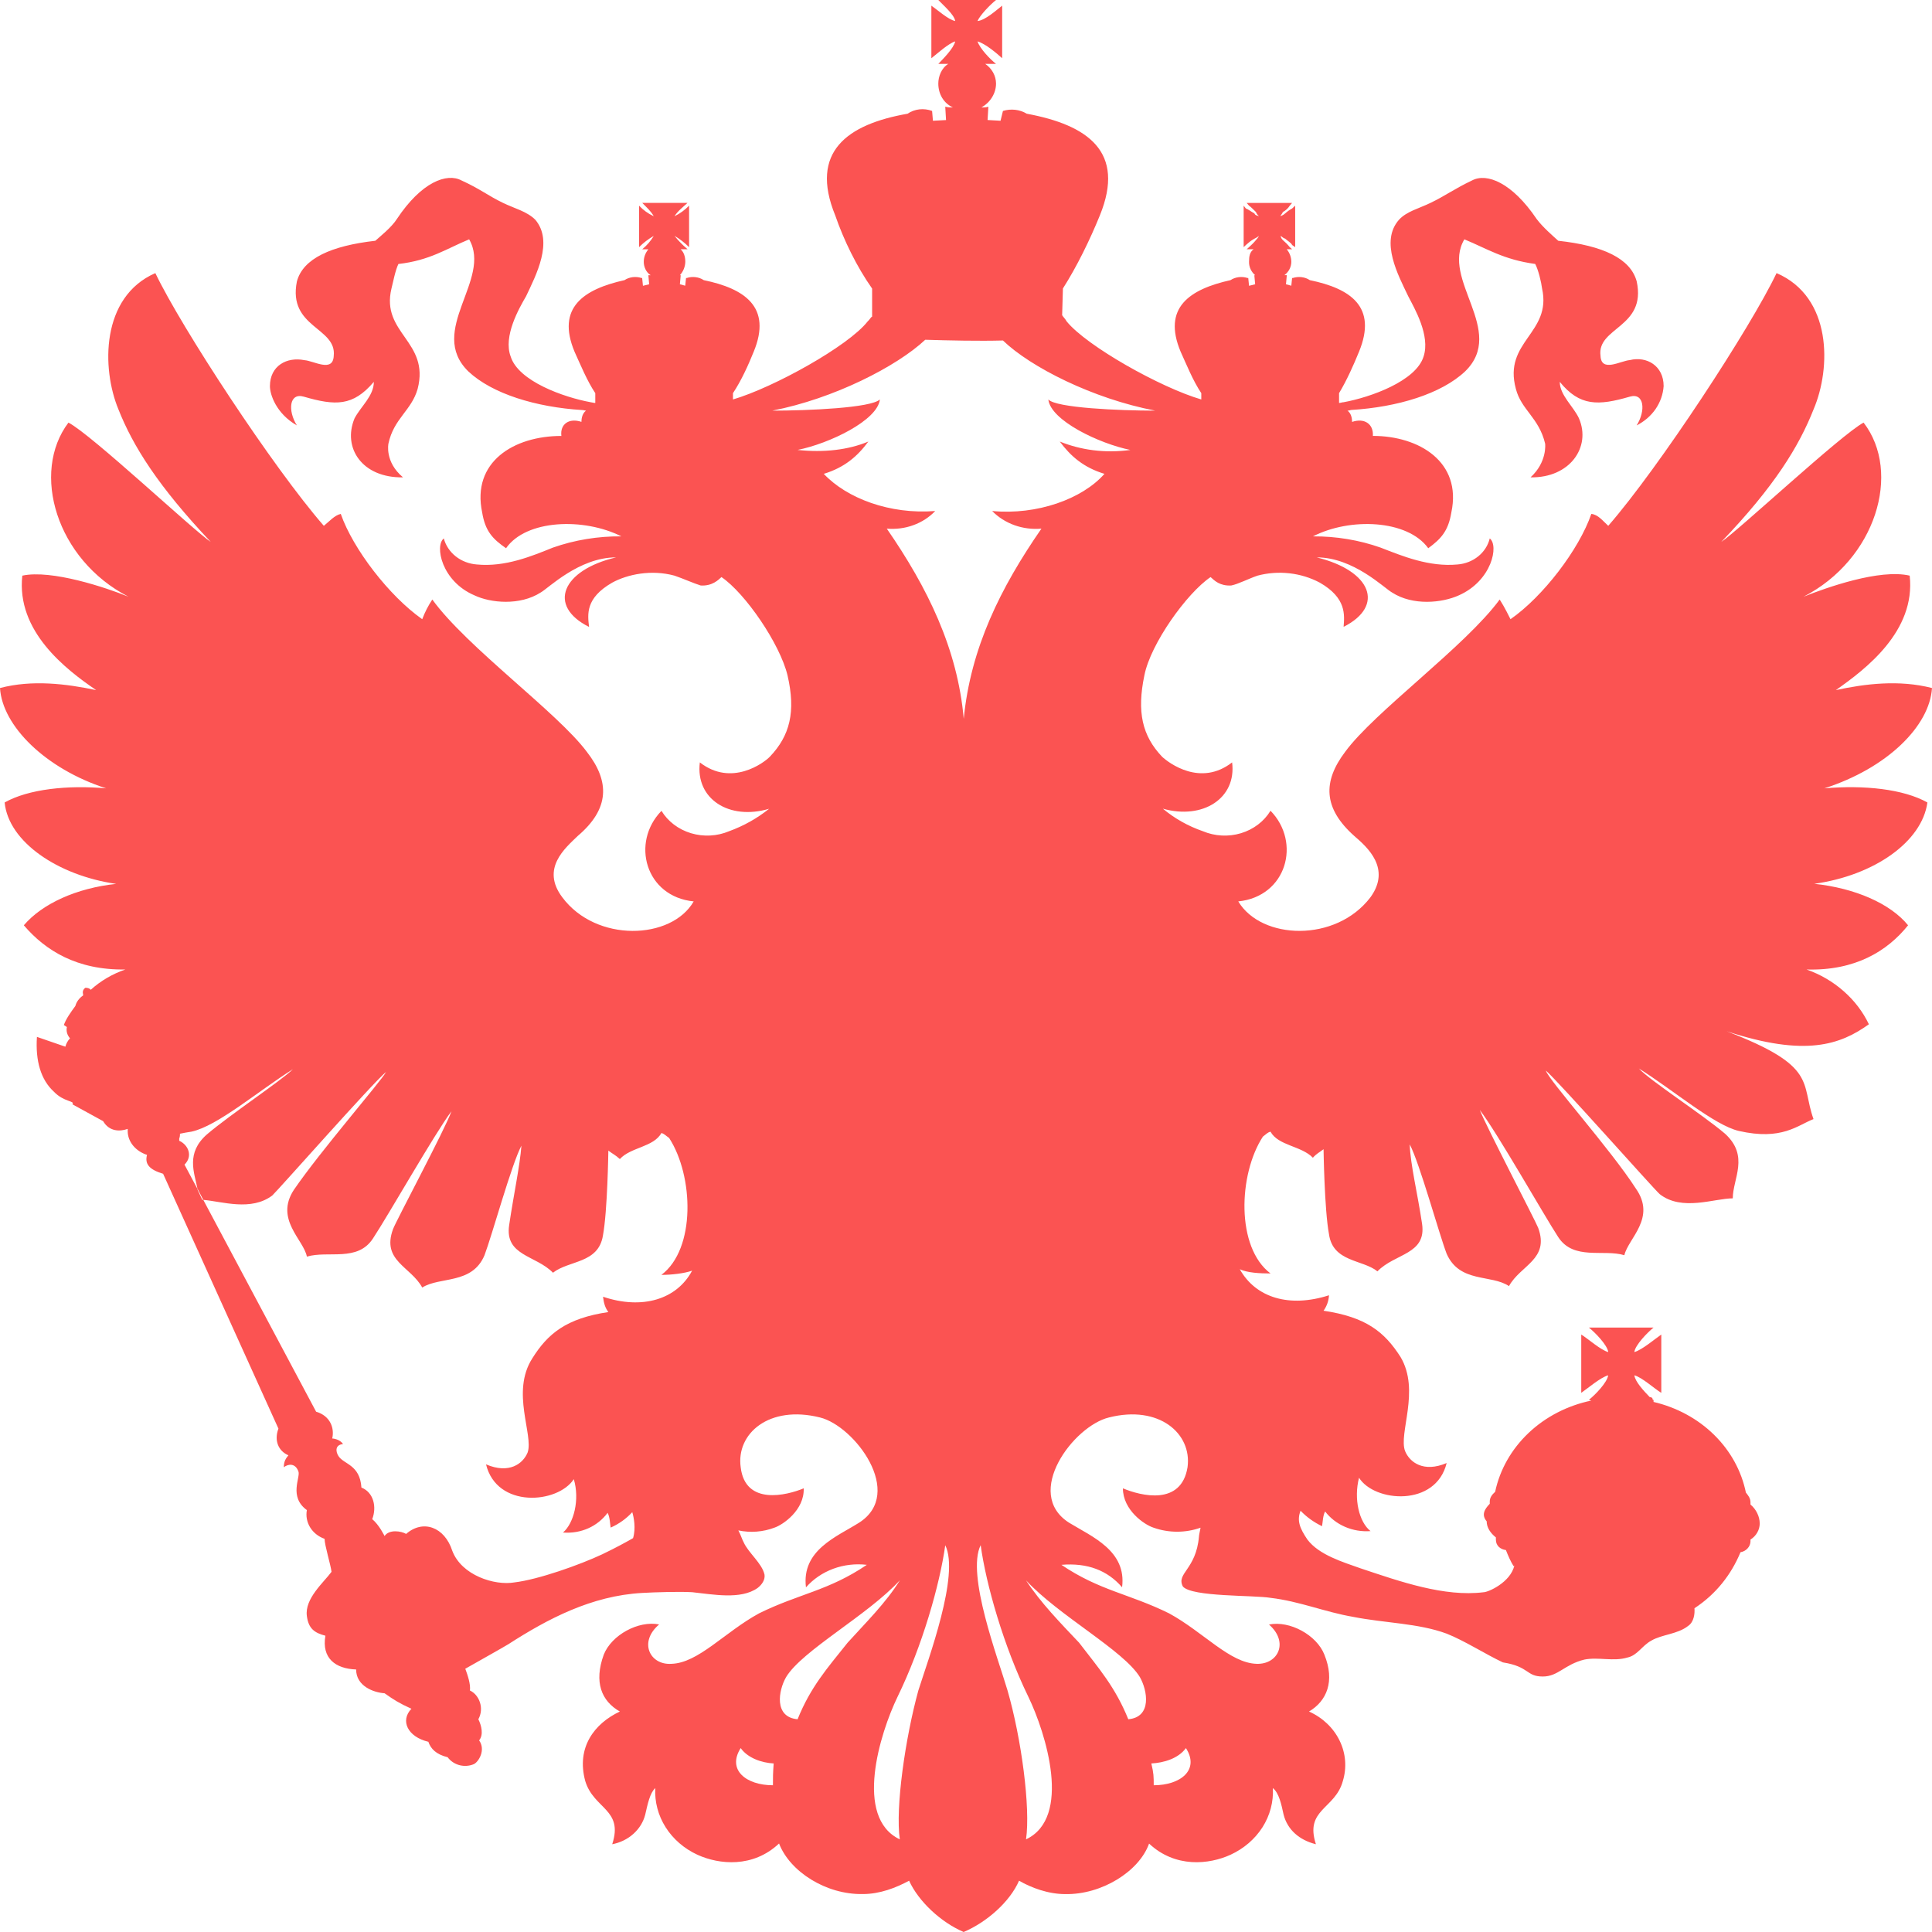
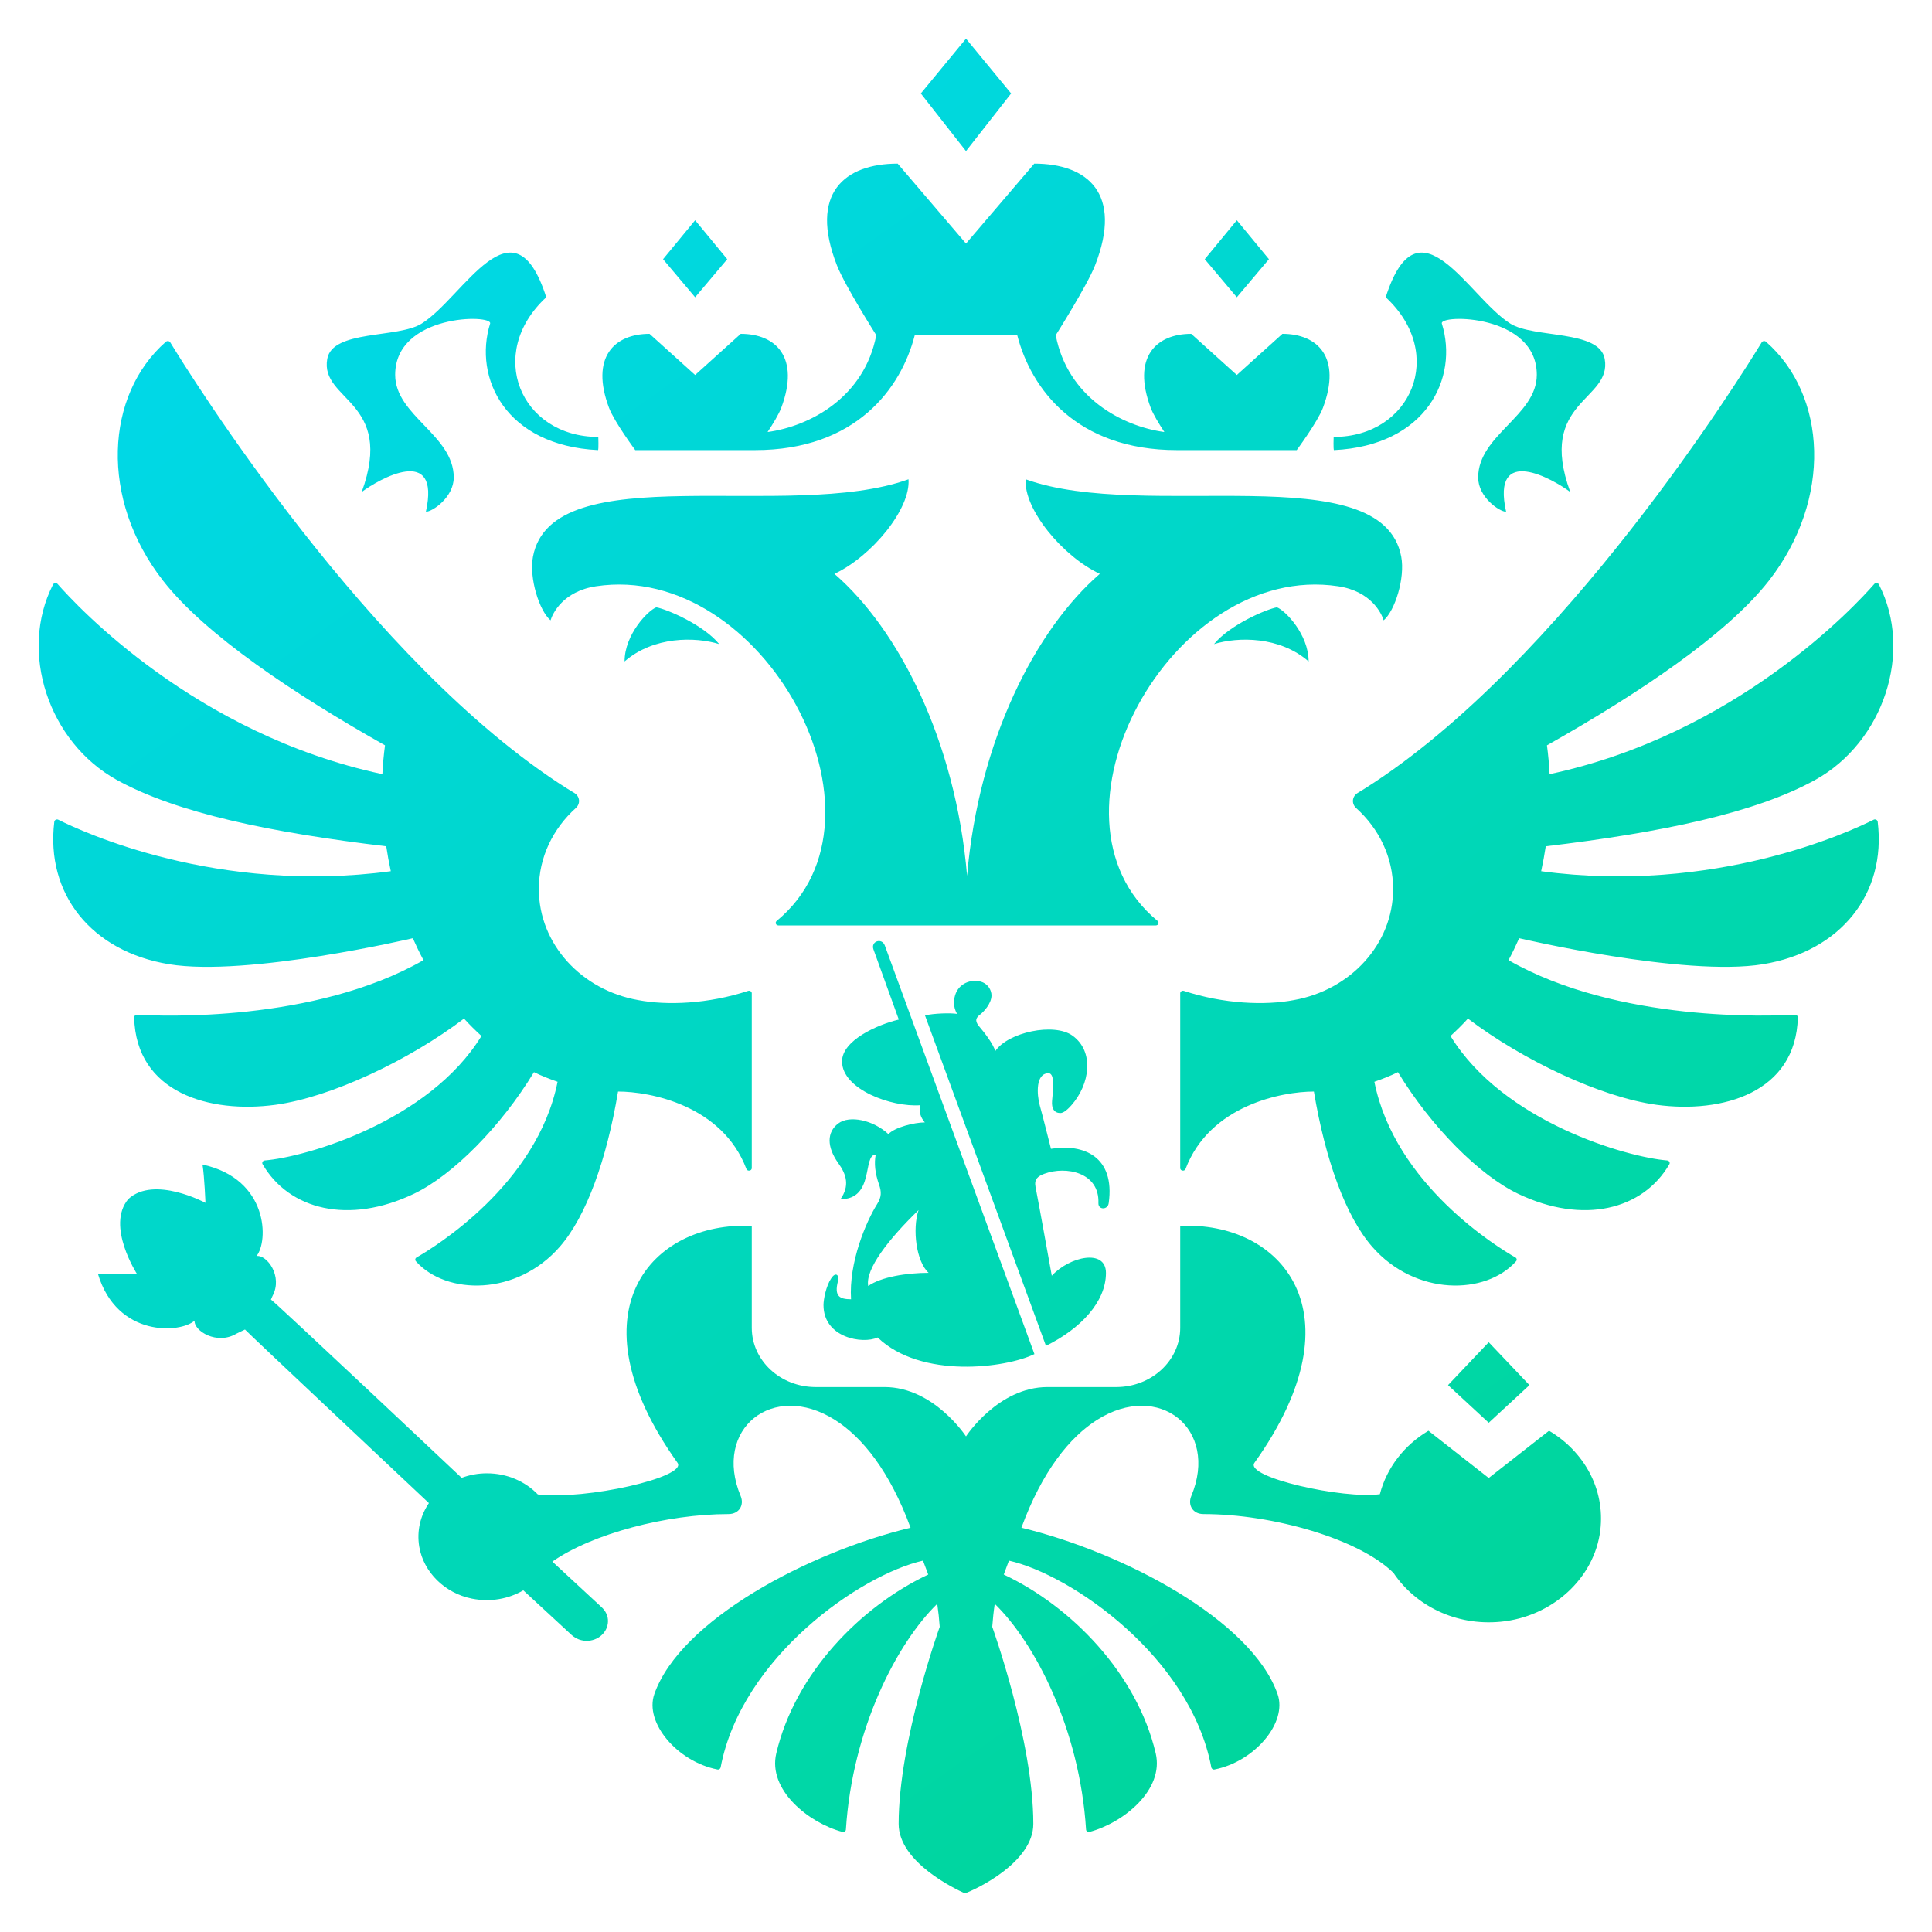
- <svg xmlns="http://www.w3.org/2000/svg" width="42" height="42" viewBox="0 0 42 42" fill="none">
-   <path d="M41.9 17.445C41.38 17.154 40.528 17.062 39.66 17.138C41.031 16.697 41.949 15.781 42 14.957C41.282 14.773 40.546 14.865 39.91 15.002C40.562 14.545 41.648 13.72 41.515 12.514C40.862 12.361 39.709 12.773 39.207 12.972C40.779 12.164 41.347 10.271 40.513 9.187C40.028 9.445 37.786 11.537 37.419 11.781C38.574 10.576 39.107 9.705 39.426 8.898C39.811 7.996 39.827 6.455 38.621 5.937C38.054 7.127 36.066 10.164 34.962 11.431C34.844 11.324 34.743 11.187 34.594 11.172C34.326 11.949 33.541 12.972 32.837 13.461C32.804 13.4 32.72 13.217 32.602 13.033C31.85 14.056 29.878 15.475 29.242 16.345C28.758 16.986 28.758 17.566 29.444 18.176C29.727 18.42 30.245 18.879 29.794 19.504C29.041 20.496 27.421 20.435 26.919 19.596C27.972 19.488 28.291 18.314 27.62 17.625C27.48 17.856 27.252 18.03 26.979 18.113C26.707 18.195 26.411 18.18 26.15 18.07C25.829 17.959 25.534 17.793 25.28 17.58C26.15 17.826 26.885 17.352 26.785 16.574C26.099 17.107 25.413 16.59 25.263 16.451C24.829 15.994 24.712 15.475 24.878 14.681C25.013 13.994 25.799 12.896 26.317 12.545C26.401 12.621 26.518 12.742 26.768 12.728C26.919 12.697 27.153 12.576 27.337 12.514C27.562 12.454 27.798 12.437 28.031 12.463C28.264 12.489 28.488 12.558 28.691 12.666C29.276 13.002 29.227 13.369 29.209 13.627C30.112 13.17 29.811 12.408 28.625 12.117C29.426 12.117 30.095 12.789 30.263 12.881C30.714 13.172 31.349 13.109 31.717 12.941C32.434 12.621 32.587 11.858 32.386 11.705C32.349 11.856 32.262 11.992 32.136 12.094C32.01 12.196 31.852 12.258 31.686 12.271C31.066 12.33 30.48 12.086 30.012 11.904C29.543 11.739 29.045 11.657 28.543 11.66C29.344 11.248 30.597 11.293 31.049 11.918C31.316 11.721 31.484 11.553 31.551 11.14C31.785 10.041 30.849 9.476 29.845 9.476C29.862 9.217 29.661 9.08 29.393 9.172C29.393 9.066 29.36 8.973 29.293 8.928C29.328 8.928 29.36 8.912 29.377 8.912C30.38 8.851 31.334 8.562 31.852 8.072C32.755 7.188 31.316 6.074 31.834 5.203C32.319 5.402 32.688 5.646 33.374 5.738C33.441 5.861 33.507 6.135 33.523 6.271C33.74 7.248 32.671 7.418 32.954 8.455C33.072 8.912 33.456 9.08 33.59 9.645C33.59 9.645 33.64 10.041 33.273 10.377C34.125 10.393 34.594 9.721 34.326 9.096C34.209 8.838 33.908 8.592 33.908 8.301C34.342 8.836 34.745 8.822 35.431 8.623C35.745 8.531 35.781 8.928 35.579 9.248C35.747 9.163 35.889 9.04 35.992 8.891C36.094 8.741 36.154 8.57 36.166 8.394C36.166 7.951 35.798 7.738 35.431 7.828C35.229 7.844 34.811 8.103 34.794 7.738C34.709 7.111 35.796 7.127 35.581 6.119C35.446 5.617 34.844 5.34 33.875 5.234C33.775 5.143 33.541 4.943 33.406 4.762C32.87 3.967 32.321 3.754 32.002 3.922C31.617 4.105 31.416 4.258 31.099 4.41C30.847 4.533 30.581 4.594 30.413 4.777C29.995 5.25 30.396 5.982 30.614 6.441C30.747 6.699 31.099 7.295 30.947 7.752C30.781 8.285 29.794 8.637 29.209 8.744C29.174 8.744 29.143 8.76 29.11 8.76V8.547C29.276 8.272 29.426 7.936 29.544 7.646C29.946 6.668 29.36 6.273 28.474 6.09C28.422 6.055 28.361 6.033 28.297 6.025C28.233 6.017 28.168 6.023 28.107 6.043H28.089L28.072 6.211L27.956 6.18L27.974 5.982H27.921C27.968 5.947 28.006 5.903 28.032 5.853C28.058 5.803 28.072 5.748 28.072 5.693C28.072 5.593 28.037 5.497 27.972 5.418H28.089L28.038 5.373C27.994 5.317 27.943 5.266 27.888 5.219C27.862 5.195 27.845 5.163 27.839 5.129C27.872 5.143 27.888 5.174 27.939 5.189C27.989 5.235 28.072 5.281 28.089 5.326L28.156 5.373V4.471L28.089 4.533C28.034 4.562 27.984 4.598 27.939 4.639C27.888 4.686 27.855 4.686 27.839 4.701C27.839 4.67 27.872 4.656 27.888 4.609C27.95 4.576 28.002 4.529 28.038 4.471L28.089 4.412H27.102L27.153 4.471C27.202 4.504 27.253 4.563 27.303 4.609C27.321 4.656 27.352 4.685 27.37 4.701C27.335 4.685 27.286 4.685 27.27 4.639C27.186 4.594 27.136 4.549 27.085 4.533L27.036 4.471V5.373L27.085 5.326C27.137 5.281 27.186 5.235 27.27 5.189C27.306 5.172 27.339 5.152 27.37 5.129C27.352 5.161 27.329 5.192 27.303 5.219C27.253 5.281 27.202 5.326 27.153 5.373L27.102 5.418H27.253C27.169 5.479 27.153 5.57 27.153 5.693C27.152 5.747 27.163 5.801 27.186 5.851C27.209 5.901 27.243 5.946 27.286 5.983H27.268L27.286 6.18L27.153 6.213L27.136 6.043H27.118C27.057 6.023 26.992 6.017 26.928 6.025C26.864 6.033 26.803 6.055 26.75 6.09C25.865 6.287 25.263 6.684 25.666 7.646C25.799 7.936 25.931 8.271 26.115 8.547V8.684C25.23 8.426 23.625 7.524 23.189 6.988C23.156 6.928 23.107 6.883 23.09 6.852L23.107 6.271C23.408 5.799 23.692 5.219 23.909 4.685C24.477 3.295 23.642 2.717 22.321 2.472C22.245 2.426 22.159 2.397 22.07 2.387C21.98 2.377 21.889 2.385 21.803 2.412L21.751 2.625L21.469 2.609L21.486 2.32C21.434 2.336 21.385 2.336 21.334 2.336C21.431 2.282 21.512 2.205 21.567 2.114C21.623 2.023 21.653 1.92 21.653 1.816C21.652 1.733 21.631 1.651 21.59 1.577C21.549 1.503 21.491 1.439 21.418 1.389H21.653C21.518 1.283 21.301 1.053 21.25 0.9C21.418 0.947 21.669 1.158 21.786 1.266V0.123C21.669 0.213 21.418 0.443 21.25 0.457C21.301 0.336 21.518 0.107 21.653 0H20.398C20.498 0.107 20.748 0.32 20.765 0.457C20.615 0.428 20.381 0.215 20.247 0.123V1.266C20.382 1.16 20.615 0.947 20.765 0.9C20.732 1.053 20.498 1.283 20.398 1.389H20.615C20.465 1.48 20.398 1.664 20.398 1.816C20.398 2.045 20.515 2.244 20.715 2.336C20.666 2.336 20.615 2.336 20.549 2.32L20.566 2.61L20.281 2.625L20.263 2.412C20.176 2.379 20.081 2.367 19.988 2.377C19.894 2.388 19.805 2.42 19.73 2.472C18.424 2.701 17.589 3.295 18.158 4.685C18.342 5.219 18.625 5.799 18.959 6.273V6.883C18.926 6.899 18.91 6.945 18.86 6.99C18.442 7.523 16.819 8.424 15.934 8.684V8.547C16.117 8.272 16.268 7.936 16.385 7.646C16.788 6.67 16.184 6.273 15.299 6.09C15.246 6.055 15.185 6.033 15.121 6.025C15.057 6.017 14.992 6.023 14.931 6.043H14.914L14.896 6.211L14.78 6.18L14.798 5.983H14.78C14.854 5.901 14.895 5.799 14.898 5.693C14.898 5.571 14.863 5.479 14.796 5.418H14.947C14.842 5.33 14.747 5.233 14.663 5.127C14.78 5.196 14.886 5.279 14.98 5.373V4.471C14.89 4.564 14.783 4.642 14.663 4.701C14.733 4.588 14.844 4.504 14.947 4.41H13.961C14.053 4.504 14.152 4.591 14.212 4.701C14.09 4.644 13.982 4.566 13.893 4.471V5.373C13.987 5.278 14.094 5.196 14.212 5.129C14.147 5.238 14.062 5.336 13.961 5.42H14.095C14.029 5.498 13.994 5.595 13.995 5.694C13.995 5.799 14.044 5.92 14.145 5.983H14.095L14.112 6.18L13.977 6.213L13.96 6.043H13.944C13.883 6.023 13.818 6.017 13.754 6.025C13.69 6.033 13.629 6.055 13.576 6.09C12.691 6.287 12.089 6.684 12.49 7.646C12.623 7.936 12.758 8.272 12.941 8.547V8.76C12.906 8.76 12.857 8.744 12.84 8.744C12.255 8.637 11.27 8.287 11.102 7.752C10.934 7.31 11.286 6.699 11.436 6.441C11.653 5.982 12.038 5.25 11.637 4.777C11.454 4.594 11.186 4.533 10.934 4.41C10.617 4.258 10.434 4.105 10.031 3.922C9.716 3.754 9.163 3.953 8.627 4.762C8.51 4.945 8.26 5.143 8.159 5.234C7.207 5.342 6.587 5.617 6.454 6.119C6.253 7.127 7.324 7.113 7.255 7.738C7.238 8.104 6.822 7.844 6.62 7.83C6.235 7.752 5.868 7.951 5.868 8.395C5.868 8.576 6.003 8.99 6.454 9.248C6.253 8.928 6.286 8.531 6.604 8.623C7.289 8.822 7.674 8.836 8.127 8.301C8.127 8.608 7.842 8.836 7.707 9.096C7.441 9.738 7.875 10.393 8.761 10.377C8.36 10.043 8.444 9.645 8.444 9.645C8.561 9.096 8.944 8.928 9.079 8.455C9.347 7.416 8.276 7.25 8.51 6.273C8.545 6.135 8.594 5.875 8.661 5.739C9.347 5.662 9.714 5.402 10.199 5.203C10.701 6.075 9.278 7.188 10.181 8.074C10.7 8.562 11.653 8.852 12.656 8.914C12.691 8.914 12.724 8.928 12.74 8.928C12.674 8.973 12.64 9.066 12.64 9.171C12.373 9.08 12.171 9.219 12.204 9.477C11.168 9.477 10.25 10.043 10.482 11.141C10.549 11.553 10.717 11.721 11.001 11.918C11.436 11.293 12.689 11.248 13.508 11.66C13 11.655 12.496 11.738 12.021 11.904C11.569 12.086 10.985 12.332 10.365 12.271C10.196 12.258 10.036 12.197 9.907 12.095C9.779 11.993 9.688 11.857 9.648 11.705C9.447 11.858 9.595 12.637 10.316 12.943C10.666 13.109 11.302 13.17 11.753 12.881C11.921 12.789 12.589 12.117 13.393 12.117C12.22 12.392 11.888 13.17 12.806 13.629C12.773 13.354 12.724 13.002 13.309 12.666C13.643 12.484 14.161 12.377 14.663 12.514C14.847 12.576 15.082 12.682 15.232 12.728C15.482 12.744 15.617 12.607 15.684 12.545C16.201 12.896 16.954 13.994 17.12 14.681C17.304 15.475 17.171 15.994 16.735 16.451C16.602 16.588 15.9 17.108 15.214 16.574C15.115 17.367 15.85 17.84 16.72 17.582C16.462 17.789 16.168 17.954 15.85 18.07C15.589 18.18 15.293 18.195 15.021 18.113C14.749 18.031 14.52 17.858 14.38 17.627C13.71 18.314 14.028 19.49 15.08 19.596C14.597 20.436 12.957 20.496 12.222 19.504C11.753 18.879 12.289 18.436 12.556 18.176C13.258 17.582 13.258 16.986 12.758 16.345C12.122 15.49 10.15 14.072 9.398 13.033C9.308 13.168 9.235 13.312 9.179 13.461C8.461 12.957 7.674 11.934 7.408 11.172C7.273 11.201 7.156 11.338 7.04 11.431C5.936 10.164 3.946 7.127 3.377 5.937C2.191 6.455 2.207 8.012 2.574 8.898C2.893 9.705 3.444 10.576 4.582 11.781C4.214 11.539 1.99 9.447 1.488 9.187C0.668 10.271 1.222 12.164 2.793 12.972C2.308 12.774 1.12 12.377 0.485 12.514C0.352 13.72 1.421 14.545 2.09 15.002C1.438 14.865 0.702 14.773 0 14.957C0.051 15.781 0.987 16.711 2.307 17.138C1.472 17.063 0.618 17.154 0.101 17.445C0.184 18.299 1.255 19.031 2.525 19.215C1.671 19.305 0.921 19.642 0.518 20.115C0.987 20.664 1.673 21.092 2.725 21.076C2.443 21.173 2.186 21.324 1.972 21.518C1.955 21.488 1.906 21.473 1.857 21.473C1.834 21.488 1.816 21.51 1.807 21.534C1.798 21.559 1.798 21.586 1.806 21.611V21.641C1.723 21.697 1.663 21.777 1.638 21.869C1.538 22.006 1.438 22.144 1.388 22.283C1.405 22.297 1.438 22.312 1.454 22.328C1.437 22.404 1.454 22.496 1.522 22.572C1.473 22.624 1.438 22.687 1.421 22.754L0.803 22.541C0.768 23.06 0.887 23.473 1.171 23.732C1.388 23.961 1.64 23.93 1.573 24.006L2.242 24.373C2.375 24.602 2.609 24.602 2.776 24.541V24.586C2.776 24.832 2.959 25.029 3.196 25.106C3.143 25.303 3.244 25.426 3.546 25.517L6.053 31.057C5.954 31.316 6.053 31.545 6.27 31.637C6.22 31.699 6.17 31.76 6.17 31.896C6.27 31.82 6.421 31.805 6.487 31.988C6.538 32.111 6.27 32.537 6.671 32.828C6.647 32.957 6.672 33.09 6.742 33.204C6.812 33.318 6.923 33.406 7.056 33.453C7.056 33.59 7.189 34.018 7.207 34.17C7.038 34.4 6.62 34.752 6.671 35.131C6.706 35.406 6.839 35.498 7.074 35.559C6.989 36.047 7.29 36.277 7.742 36.293C7.742 36.658 8.127 36.795 8.36 36.81C8.577 36.963 8.678 37.025 8.944 37.147C8.694 37.406 8.862 37.758 9.312 37.865C9.364 38.017 9.48 38.139 9.732 38.201C9.792 38.283 9.882 38.344 9.985 38.372C10.089 38.4 10.2 38.393 10.299 38.352C10.4 38.307 10.566 38.047 10.416 37.834C10.516 37.711 10.467 37.513 10.399 37.375C10.533 37.133 10.416 36.842 10.216 36.75C10.234 36.613 10.166 36.414 10.115 36.277C10.465 36.078 10.902 35.834 11.051 35.744C11.905 35.194 12.857 34.69 13.961 34.629C14.245 34.613 14.763 34.597 15.046 34.613C15.5 34.66 16.102 34.781 16.469 34.522C16.569 34.445 16.636 34.338 16.62 34.232C16.569 33.988 16.27 33.758 16.168 33.531C16.133 33.469 16.102 33.362 16.051 33.27C16.314 33.325 16.589 33.304 16.838 33.209C17.02 33.148 17.489 32.828 17.472 32.355C17.105 32.508 16.201 32.736 16.102 31.897C16 31.164 16.72 30.539 17.824 30.814C18.576 30.996 19.679 32.461 18.676 33.102C18.191 33.408 17.421 33.697 17.521 34.508C17.678 34.329 17.882 34.19 18.113 34.104C18.345 34.018 18.597 33.989 18.844 34.018C18.008 34.584 17.372 34.644 16.503 35.072C15.75 35.483 15.181 36.154 14.595 36.17C14.128 36.201 13.877 35.697 14.329 35.314C13.877 35.224 13.293 35.545 13.125 35.971C12.908 36.568 13.074 36.979 13.475 37.207C12.924 37.466 12.523 37.986 12.723 38.719C12.908 39.33 13.559 39.33 13.309 40.092C13.482 40.059 13.642 39.981 13.768 39.868C13.896 39.754 13.985 39.61 14.026 39.451C14.079 39.221 14.128 38.978 14.245 38.871C14.229 39.169 14.307 39.465 14.47 39.723C14.633 39.98 14.874 40.189 15.164 40.322C15.633 40.535 16.368 40.611 16.936 40.076C17.171 40.687 17.957 41.191 18.76 41.175C19.128 41.175 19.477 41.039 19.763 40.885C19.964 41.328 20.449 41.787 20.949 42C21.451 41.787 21.954 41.344 22.153 40.885C22.421 41.039 22.788 41.176 23.156 41.176C23.944 41.192 24.762 40.687 24.98 40.078C25.548 40.611 26.283 40.535 26.752 40.32C27.041 40.187 27.282 39.979 27.446 39.722C27.609 39.465 27.687 39.169 27.671 38.871C27.804 38.978 27.855 39.221 27.905 39.451C27.988 39.771 28.238 40 28.607 40.092C28.357 39.33 29.026 39.33 29.192 38.719C29.281 38.428 29.257 38.116 29.122 37.84C28.988 37.563 28.752 37.339 28.457 37.207C28.842 36.979 29.026 36.551 28.791 35.971C28.625 35.545 28.038 35.224 27.587 35.316C28.023 35.697 27.788 36.185 27.319 36.17C26.735 36.154 26.166 35.483 25.413 35.072C24.544 34.644 23.909 34.582 23.074 34.018C23.642 33.971 24.076 34.139 24.393 34.506C24.495 33.713 23.742 33.408 23.24 33.102C22.237 32.461 23.341 30.996 24.11 30.814C25.197 30.539 25.916 31.164 25.816 31.896C25.681 32.736 24.811 32.523 24.411 32.355C24.411 32.828 24.878 33.148 25.079 33.211C25.408 33.327 25.771 33.327 26.099 33.211C26.082 33.301 26.064 33.377 26.064 33.408C26 34.125 25.564 34.201 25.715 34.49C25.916 34.719 27.255 34.674 27.622 34.736C28.257 34.812 28.791 35.041 29.41 35.148C30.095 35.285 30.831 35.285 31.449 35.514C31.834 35.666 32.286 35.957 32.671 36.139C33.255 36.231 33.171 36.446 33.539 36.446C33.875 36.446 34.008 36.185 34.442 36.078C34.743 36.017 35.079 36.125 35.38 36.033C35.597 35.987 35.697 35.774 35.898 35.666C36.13 35.529 36.467 35.529 36.699 35.346C36.824 35.261 36.846 35.084 36.836 34.962C37.303 34.657 37.636 34.23 37.837 33.744C37.896 33.734 37.949 33.706 37.988 33.664C38.028 33.622 38.051 33.57 38.054 33.514V33.469C38.116 33.43 38.166 33.378 38.201 33.317C38.236 33.256 38.255 33.188 38.255 33.119C38.254 33.041 38.235 32.964 38.2 32.894C38.166 32.823 38.116 32.759 38.054 32.707V32.66C38.054 32.569 38.003 32.508 37.954 32.447C37.858 31.976 37.618 31.54 37.262 31.191C36.907 30.842 36.45 30.595 35.947 30.477V30.432H35.929C35.929 30.387 35.898 30.371 35.863 30.371C35.73 30.233 35.546 30.035 35.53 29.898C35.697 29.943 35.964 30.188 36.115 30.279V29.012C35.98 29.104 35.695 29.348 35.529 29.393C35.546 29.242 35.814 28.967 35.947 28.86H34.541C34.676 28.967 34.944 29.242 34.962 29.393C34.794 29.348 34.524 29.103 34.375 29.012V30.279C34.508 30.188 34.794 29.943 34.96 29.898C34.942 30.051 34.676 30.326 34.541 30.431L34.594 30.447C34.075 30.555 33.6 30.8 33.229 31.152C32.858 31.504 32.605 31.948 32.503 32.431C32.436 32.492 32.386 32.553 32.386 32.645V32.691C32.268 32.812 32.202 32.934 32.319 33.072C32.319 33.209 32.403 33.33 32.519 33.422V33.469C32.519 33.606 32.62 33.682 32.737 33.697C32.786 33.82 32.837 33.941 32.904 34.047L32.921 34.033C32.837 34.4 32.352 34.614 32.251 34.614C31.398 34.719 30.447 34.385 29.577 34.094C29.192 33.957 28.674 33.803 28.422 33.469C28.256 33.224 28.189 33.057 28.273 32.842C28.405 32.98 28.564 33.094 28.74 33.178C28.758 33.072 28.758 32.949 28.807 32.858C28.917 33.002 29.066 33.117 29.239 33.192C29.412 33.267 29.603 33.299 29.794 33.285C29.544 33.088 29.426 32.584 29.544 32.125C29.878 32.658 31.215 32.767 31.449 31.805C30.947 32.019 30.646 31.789 30.546 31.547C30.396 31.164 30.881 30.233 30.447 29.5C30.096 28.951 29.694 28.631 28.773 28.494C28.845 28.393 28.885 28.277 28.891 28.158C28.038 28.432 27.303 28.219 26.952 27.592C27.118 27.67 27.386 27.684 27.62 27.684C26.868 27.119 26.919 25.533 27.454 24.709C27.52 24.662 27.554 24.617 27.62 24.602C27.788 24.908 28.289 24.908 28.541 25.168C28.623 25.076 28.674 25.059 28.773 24.983C28.773 24.983 28.791 26.295 28.891 26.83C28.975 27.441 29.626 27.379 29.944 27.638C30.329 27.242 31.015 27.273 30.914 26.601C30.814 25.928 30.663 25.334 30.646 24.877C30.863 25.289 31.281 26.815 31.449 27.256C31.733 27.898 32.419 27.699 32.804 27.959C33.054 27.502 33.689 27.379 33.439 26.693C33.373 26.525 32.319 24.51 32.169 24.129C32.553 24.631 33.556 26.404 33.873 26.891C34.207 27.408 34.86 27.15 35.312 27.287C35.395 26.922 36.013 26.479 35.562 25.838C35.011 24.982 33.672 23.488 33.605 23.273C33.873 23.502 35.929 25.822 36.08 25.959C36.565 26.34 37.268 26.051 37.669 26.051C37.669 25.623 38.036 25.135 37.501 24.646C37 24.22 35.863 23.488 35.628 23.228C36.381 23.701 37.268 24.463 37.802 24.586C38.738 24.799 39.074 24.463 39.424 24.328C39.141 23.533 39.524 23.181 37.534 22.418C39.256 22.984 40.008 22.709 40.628 22.267C40.498 21.995 40.312 21.751 40.079 21.547C39.847 21.342 39.573 21.182 39.273 21.076C40.327 21.107 41.029 20.678 41.48 20.115C41.095 19.642 40.327 19.307 39.441 19.213C40.745 19.031 41.783 18.299 41.9 17.445ZM13.109 28.187C13.127 28.34 13.158 28.432 13.225 28.523C12.306 28.66 11.905 28.996 11.571 29.531C11.102 30.264 11.604 31.195 11.47 31.576C11.37 31.82 11.069 32.049 10.566 31.834C10.801 32.797 12.122 32.691 12.474 32.156C12.607 32.599 12.474 33.117 12.239 33.316C12.64 33.346 12.992 33.178 13.209 32.888C13.258 32.98 13.258 33.102 13.275 33.209C13.456 33.129 13.616 33.014 13.745 32.873C13.778 32.98 13.827 33.224 13.762 33.438C13.576 33.544 13.377 33.652 13.092 33.789C12.607 34.017 11.704 34.338 11.184 34.4C10.75 34.475 10.033 34.246 9.832 33.712C9.664 33.194 9.196 33.025 8.829 33.346C8.727 33.285 8.461 33.24 8.36 33.392C8.36 33.392 8.242 33.148 8.092 33.025C8.192 32.767 8.127 32.445 7.857 32.338C7.824 31.836 7.473 31.836 7.357 31.652C7.29 31.545 7.29 31.408 7.457 31.393C7.39 31.287 7.24 31.271 7.222 31.271C7.273 31.057 7.189 30.783 6.872 30.689L4.419 26.084L4.396 26.08L4.296 25.867L4.291 25.843L4.011 25.318C4.197 25.135 4.097 24.89 3.896 24.799V24.753C3.913 24.707 3.913 24.677 3.913 24.646C3.979 24.63 4.079 24.615 4.163 24.601C4.732 24.478 5.617 23.715 6.368 23.244C6.102 23.502 4.998 24.234 4.497 24.662C4.039 25.066 4.221 25.483 4.293 25.841L4.419 26.084C4.839 26.121 5.458 26.334 5.918 25.99C6.051 25.867 8.11 23.533 8.393 23.303C8.276 23.517 6.972 25.013 6.388 25.867C5.968 26.509 6.604 26.951 6.671 27.318C7.138 27.18 7.774 27.441 8.11 26.92C8.442 26.418 9.447 24.648 9.814 24.158C9.681 24.541 8.61 26.539 8.543 26.723C8.293 27.41 8.928 27.531 9.179 27.99C9.564 27.746 10.264 27.928 10.533 27.287C10.7 26.845 11.118 25.318 11.335 24.906C11.302 25.349 11.168 25.959 11.069 26.631C10.967 27.303 11.653 27.287 12.021 27.668C12.371 27.394 13.008 27.471 13.107 26.861C13.207 26.326 13.225 25.013 13.225 25.013C13.325 25.09 13.375 25.105 13.475 25.197C13.71 24.938 14.21 24.938 14.378 24.631C14.444 24.648 14.478 24.693 14.546 24.738C15.08 25.562 15.13 27.15 14.378 27.715C14.595 27.715 14.88 27.683 15.046 27.623C14.714 28.248 13.961 28.478 13.107 28.189L13.109 28.187ZM16.803 38.81C16.219 38.81 15.801 38.475 16.102 38.002C16.252 38.215 16.553 38.322 16.819 38.336C16.803 38.551 16.803 38.627 16.803 38.81ZM25.781 38.002C26.084 38.474 25.666 38.81 25.081 38.81C25.081 38.627 25.081 38.551 25.029 38.336C25.298 38.322 25.615 38.23 25.781 38.002ZM18.426 35.711C17.974 36.277 17.622 36.674 17.339 37.375C16.821 37.33 16.921 36.75 17.089 36.459C17.439 35.879 18.86 35.117 19.563 34.353C19.262 34.842 18.811 35.285 18.426 35.711ZM19.964 36.75C19.679 37.787 19.462 39.299 19.561 39.986C18.559 39.512 19.128 37.681 19.512 36.887C20.048 35.789 20.431 34.445 20.549 33.592C20.867 34.232 20.181 36.063 19.964 36.75ZM22.305 39.986C22.405 39.299 22.204 37.789 21.903 36.75C21.702 36.063 21 34.23 21.319 33.59C21.436 34.447 21.819 35.787 22.355 36.886C22.739 37.681 23.308 39.512 22.305 39.986ZM24.78 36.459C24.946 36.75 25.046 37.33 24.528 37.375C24.244 36.674 23.893 36.277 23.459 35.711C23.056 35.285 22.622 34.842 22.304 34.354C23.007 35.117 24.428 35.879 24.78 36.459ZM24.579 9.781C24.01 9.859 23.492 9.781 23.039 9.599C23.275 9.918 23.558 10.164 24.01 10.301C23.525 10.851 22.54 11.201 21.569 11.109C21.703 11.246 21.869 11.351 22.055 11.418C22.241 11.484 22.441 11.51 22.64 11.492C21.753 12.773 21.1 14.086 20.951 15.627C20.816 14.101 20.163 12.773 19.278 11.492C19.474 11.509 19.672 11.484 19.855 11.417C20.038 11.351 20.201 11.245 20.331 11.109C19.346 11.187 18.41 10.834 17.908 10.301C18.359 10.164 18.643 9.918 18.877 9.599C18.443 9.781 17.908 9.843 17.339 9.781C18.025 9.644 19.078 9.141 19.128 8.683C18.944 8.867 17.573 8.927 16.788 8.927C18.125 8.668 19.497 7.965 20.114 7.386C20.633 7.402 21.285 7.416 21.803 7.402C22.405 7.982 23.76 8.668 25.114 8.927C24.327 8.927 22.956 8.867 22.79 8.684C22.839 9.14 23.893 9.644 24.579 9.783V9.781Z" fill="#FB5352" />
+ <svg xmlns="http://www.w3.org/2000/svg" width="50" height="50" viewBox="0 0 50 50" fill="none">
+   <path d="M33.867 17.118C33.117 16.463 32.038 16.478 31.419 16.669C31.824 16.173 32.769 15.766 33.047 15.717C33.26 15.796 33.867 16.418 33.867 17.118ZM36.264 14.407C35.77 11.779 29.635 13.52 26.545 12.404C26.486 13.17 27.496 14.397 28.463 14.851C26.811 16.279 25.328 19.154 25.028 22.667C24.73 19.154 23.247 16.279 21.595 14.851C22.561 14.397 23.572 13.17 23.512 12.404C20.423 13.52 14.287 11.779 13.793 14.407C13.689 14.963 13.958 15.81 14.248 16.054C14.3 15.878 14.572 15.301 15.427 15.172C19.749 14.522 23.358 21.153 20.1 23.834C20.051 23.875 20.079 23.95 20.146 23.95H29.912C29.979 23.95 30.007 23.875 29.958 23.834C26.7 21.153 30.308 14.522 34.631 15.172C35.487 15.301 35.757 15.878 35.809 16.054C36.099 15.81 36.368 14.963 36.264 14.407ZM37.315 8.375C37.237 8.127 39.772 8.121 39.772 9.7C39.772 10.758 38.255 11.259 38.255 12.357C38.255 12.869 38.808 13.244 38.978 13.244C38.587 11.481 40.202 12.404 40.638 12.733C39.772 10.363 41.722 10.377 41.53 9.29C41.396 8.53 39.701 8.76 39.087 8.375C37.999 7.693 36.711 5.039 35.862 7.693C37.444 9.155 36.523 11.308 34.515 11.308C34.515 11.308 34.504 11.624 34.522 11.649C36.918 11.532 37.753 9.779 37.315 8.375ZM9.361 12.733C9.797 12.404 11.412 11.481 11.022 13.244C11.191 13.244 11.743 12.869 11.743 12.357C11.743 11.259 10.227 10.758 10.227 9.7C10.227 8.121 12.762 8.127 12.684 8.375C12.247 9.779 13.082 11.532 15.478 11.649C15.495 11.624 15.484 11.308 15.484 11.308C13.476 11.308 12.556 9.155 14.137 7.693C13.288 5.039 12 7.693 10.912 8.375C10.298 8.76 8.603 8.53 8.469 9.29C8.278 10.377 10.227 10.363 9.361 12.733ZM16.164 17.118C16.916 16.463 17.995 16.478 18.613 16.669C18.209 16.173 17.263 15.766 16.985 15.717C16.773 15.796 16.164 16.418 16.164 17.118ZM26.168 2.419L25 1L23.831 2.419L25 3.911L26.168 2.419ZM32.84 6.708L32.009 5.7L31.179 6.708L32.009 7.693L32.84 6.708ZM39.582 35.847L38.528 34.737L37.475 35.847L38.528 36.821L39.582 35.847ZM18.821 6.708L17.99 5.7L17.16 6.708L17.99 7.693L18.821 6.708ZM16.44 11.649H19.54C22.147 11.649 23.32 10.056 23.674 8.675H26.326C26.68 10.056 27.852 11.649 30.459 11.649H33.559C33.559 11.649 34.102 10.916 34.238 10.554C34.727 9.249 34.102 8.64 33.189 8.64L32.009 9.705L30.829 8.64C29.916 8.64 29.291 9.249 29.78 10.554C29.843 10.72 29.992 10.966 30.134 11.181C29.034 11.031 27.63 10.281 27.322 8.675C27.322 8.675 28.135 7.39 28.339 6.87C29.072 4.999 28.136 4.235 26.767 4.235L25 6.303L23.232 4.235C21.863 4.235 20.927 4.999 21.661 6.87C21.864 7.39 22.678 8.675 22.678 8.675C22.369 10.281 20.965 11.031 19.865 11.181C20.008 10.966 20.156 10.72 20.219 10.554C20.707 9.249 20.084 8.64 19.17 8.64L17.99 9.705L16.81 8.64C15.896 8.64 15.272 9.249 15.761 10.554C15.897 10.916 16.44 11.649 16.44 11.649ZM48.491 21.214C47.892 21.516 44.382 23.153 39.885 22.547C39.932 22.333 39.971 22.118 40.004 21.902C42.996 21.546 45.429 21.041 46.98 20.183C48.747 19.203 49.52 16.866 48.627 15.127C48.604 15.083 48.54 15.075 48.508 15.112C48.02 15.672 44.946 19 40.103 20.035C40.091 19.784 40.068 19.535 40.035 19.289C42.387 17.961 44.683 16.431 45.776 15.032C47.429 12.918 47.277 10.22 45.704 8.845C45.671 8.815 45.616 8.823 45.593 8.86C45.096 9.677 40.438 17.171 35.324 20.406C35.273 20.439 35.204 20.481 35.136 20.522C34.989 20.611 34.973 20.8 35.098 20.913C35.688 21.445 36.054 22.185 36.054 23.007C36.054 24.436 34.947 25.624 33.485 25.882C32.742 26.025 31.669 25.983 30.639 25.644C30.592 25.629 30.544 25.66 30.544 25.706V30.231C30.544 30.304 30.655 30.322 30.682 30.252C31.308 28.6 33.184 28.249 34.004 28.249C34.299 30.015 34.826 31.477 35.511 32.264C36.626 33.544 38.447 33.526 39.236 32.641C39.264 32.611 39.255 32.563 39.219 32.543C38.755 32.277 36.1 30.655 35.569 27.996C35.779 27.924 35.983 27.843 36.179 27.747C37.036 29.158 38.283 30.415 39.288 30.895C40.974 31.701 42.518 31.309 43.203 30.13C43.227 30.089 43.197 30.037 43.147 30.032C42.103 29.949 38.902 29.036 37.539 26.811C37.695 26.668 37.847 26.519 37.99 26.361C39.416 27.442 41.433 28.398 42.877 28.593C44.567 28.821 46.481 28.285 46.528 26.329C46.528 26.29 46.493 26.258 46.452 26.26C45.851 26.296 41.874 26.468 39.04 24.849C39.139 24.664 39.23 24.474 39.316 24.281C39.316 24.281 43.597 25.288 45.626 24.954C47.642 24.623 48.823 23.127 48.595 21.266C48.588 21.22 48.534 21.192 48.491 21.214ZM10.684 24.281C10.769 24.474 10.861 24.664 10.96 24.849C8.127 26.468 4.152 26.297 3.548 26.26C3.506 26.258 3.471 26.291 3.472 26.33C3.519 28.285 5.432 28.821 7.122 28.593C8.565 28.398 10.583 27.442 12.009 26.361C12.152 26.519 12.304 26.668 12.46 26.811C11.096 29.036 7.896 29.949 6.852 30.032C6.802 30.037 6.772 30.089 6.796 30.13C7.481 31.309 9.025 31.701 10.712 30.895C11.716 30.415 12.963 29.158 13.819 27.747C14.016 27.843 14.221 27.924 14.43 27.996C13.899 30.655 11.244 32.277 10.78 32.543C10.744 32.563 10.736 32.611 10.763 32.641C11.552 33.526 13.374 33.544 14.489 32.264C15.174 31.477 15.7 30.015 15.995 28.249C16.816 28.249 18.691 28.6 19.317 30.252C19.344 30.322 19.456 30.304 19.456 30.231V25.706C19.456 25.66 19.407 25.629 19.36 25.644C18.33 25.983 17.257 26.025 16.515 25.882C15.052 25.624 13.945 24.436 13.945 23.007C13.945 22.185 14.312 21.444 14.901 20.913C15.027 20.8 15.01 20.611 14.864 20.522C14.795 20.481 14.726 20.439 14.674 20.406C9.564 17.172 4.908 9.684 4.407 8.862C4.384 8.823 4.328 8.816 4.293 8.845C2.723 10.222 2.57 12.918 4.223 15.032C5.316 16.431 7.612 17.961 9.964 19.289C9.931 19.535 9.908 19.784 9.896 20.035C5.057 19.001 1.986 15.679 1.492 15.115C1.46 15.076 1.394 15.084 1.372 15.128C0.481 16.868 1.254 19.203 3.02 20.183C4.57 21.041 7.003 21.546 9.996 21.902C10.028 22.118 10.067 22.333 10.114 22.547C5.622 23.152 2.113 21.519 1.51 21.215C1.465 21.192 1.411 21.22 1.405 21.267C1.178 23.128 2.358 24.623 4.374 24.954C6.402 25.288 10.684 24.281 10.684 24.281ZM38.528 38.25L36.968 37.028C36.346 37.397 35.888 37.983 35.711 38.67C34.772 38.801 32.214 38.235 32.463 37.86C35.267 33.934 33.122 31.597 30.544 31.727V34.364C30.544 35.21 29.802 35.897 28.887 35.897H27.108C25.831 35.897 25 37.174 25 37.174C25 37.174 24.168 35.897 22.892 35.897H21.111C20.196 35.897 19.456 35.21 19.456 34.364V31.727C16.878 31.597 14.732 33.934 17.536 37.86C17.783 38.231 15.153 38.826 13.919 38.676C13.595 38.34 13.126 38.129 12.601 38.129C12.37 38.129 12.15 38.171 11.947 38.246C11.947 38.246 7.1 33.678 7.012 33.633L7.052 33.541C7.328 33.027 6.905 32.467 6.638 32.506C6.948 32.135 6.963 30.513 5.241 30.138C5.292 30.464 5.317 31.129 5.317 31.129C5.317 31.129 3.988 30.414 3.321 31.031C2.735 31.722 3.548 32.975 3.548 32.975C3.548 32.975 2.868 32.991 2.533 32.963C3.026 34.622 4.679 34.505 5.036 34.177C5.013 34.441 5.611 34.817 6.117 34.516L6.34 34.408C6.379 34.461 11.1 38.9 11.1 38.9C10.883 39.221 10.78 39.614 10.851 40.033C10.963 40.688 11.511 41.231 12.211 41.372C12.705 41.47 13.17 41.375 13.543 41.158L14.792 42.312C14.903 42.413 15.054 42.475 15.222 42.464C15.527 42.443 15.756 42.197 15.733 41.914C15.723 41.786 15.658 41.676 15.568 41.593C15.547 41.571 14.295 40.414 14.295 40.414C15.328 39.692 17.254 39.184 18.852 39.184C19.133 39.184 19.265 38.947 19.168 38.716C18.444 36.982 20.001 35.727 21.611 36.749C22.314 37.194 23.027 38.072 23.565 39.537C20.923 40.174 17.605 41.929 16.934 43.844C16.675 44.583 17.529 45.591 18.566 45.794C18.605 45.803 18.643 45.777 18.65 45.74C19.192 42.881 22.28 40.751 23.887 40.389C23.968 40.604 23.942 40.534 24.023 40.749C22.272 41.573 20.575 43.311 20.09 45.377C19.867 46.324 20.927 47.176 21.803 47.41C21.847 47.422 21.89 47.391 21.892 47.349C22.059 44.736 23.218 42.517 24.256 41.507C24.284 41.701 24.306 41.9 24.32 42.102C24.32 42.102 23.257 45.051 23.257 47.202C23.257 48.203 24.752 48.902 24.972 49C25.248 48.902 26.742 48.203 26.742 47.202C26.742 45.051 25.679 42.102 25.679 42.102C25.694 41.9 25.715 41.701 25.744 41.507C26.781 42.517 27.941 44.735 28.107 47.348C28.109 47.39 28.153 47.422 28.196 47.41C29.072 47.176 30.131 46.324 29.91 45.377C29.424 43.311 27.727 41.573 25.977 40.749C26.057 40.534 26.031 40.604 26.111 40.389C27.72 40.751 30.808 42.881 31.349 45.74C31.356 45.777 31.395 45.803 31.433 45.794C32.469 45.591 33.324 44.583 33.064 43.844C32.395 41.929 29.076 40.174 26.434 39.537C26.972 38.072 27.686 37.194 28.388 36.749C29.998 35.727 31.555 36.982 30.831 38.716C30.734 38.947 30.865 39.184 31.147 39.184C32.955 39.184 35.182 39.834 36.063 40.706C36.627 41.547 37.667 42.085 38.842 41.97C40.176 41.84 41.264 40.842 41.415 39.608C41.546 38.528 40.984 37.557 40.089 37.028L38.528 38.25ZM27.03 30.376C27.586 30.171 28.457 30.337 28.427 31.136C28.42 31.317 28.675 31.317 28.694 31.132C28.86 29.936 28.048 29.591 27.199 29.731C27.093 29.32 27.007 28.961 26.908 28.604C26.83 28.316 26.801 27.775 27.136 27.775C27.317 27.775 27.244 28.278 27.227 28.495C27.212 28.686 27.281 28.801 27.436 28.806C27.533 28.81 27.654 28.687 27.726 28.606C28.212 28.058 28.325 27.211 27.756 26.802C27.279 26.459 26.085 26.714 25.757 27.203C25.707 27.019 25.471 26.715 25.357 26.583C25.247 26.453 25.218 26.365 25.371 26.251C25.443 26.197 25.66 25.981 25.66 25.759C25.66 25.627 25.558 25.384 25.232 25.384C24.976 25.384 24.69 25.561 24.69 25.956C24.69 26.044 24.712 26.138 24.768 26.239C24.606 26.212 24.165 26.223 23.939 26.279L27.069 34.83C27.965 34.389 28.622 33.692 28.622 32.944C28.622 32.307 27.679 32.518 27.22 33.016C27.073 32.207 26.942 31.461 26.799 30.717C26.759 30.512 26.864 30.438 27.03 30.376ZM22.604 24.567L23.261 26.386C22.698 26.519 21.792 26.928 21.792 27.469C21.792 28.19 23.073 28.659 23.814 28.603C23.777 28.767 23.82 28.914 23.935 29.048C23.666 29.048 23.159 29.172 22.992 29.351C22.599 28.986 21.985 28.854 21.693 29.076C21.399 29.299 21.391 29.677 21.697 30.105C21.911 30.401 21.991 30.693 21.751 31.036C22.643 31.036 22.315 29.881 22.664 29.881C22.619 30.105 22.647 30.364 22.748 30.652C22.816 30.843 22.816 30.978 22.7 31.162C22.412 31.621 21.964 32.673 22.025 33.625C21.732 33.623 21.584 33.552 21.687 33.154C21.725 33.006 21.633 32.901 21.512 33.083C21.377 33.284 21.312 33.628 21.312 33.775C21.312 34.623 22.327 34.794 22.714 34.614C23.834 35.693 26.034 35.405 26.771 35.044L22.897 24.464C22.818 24.264 22.534 24.36 22.604 24.567ZM22.469 33.282C22.389 32.846 22.998 32.068 23.772 31.317C23.608 31.806 23.71 32.65 24.033 32.941C23.471 32.941 22.804 33.045 22.469 33.282Z" fill="url(#paint0_linear)" />
+   <defs>
+     <linearGradient id="paint0_linear" x1="1" y1="1" x2="39.71" y2="55.588" gradientUnits="userSpaceOnUse">
+       <stop stop-color="#00D8F5" />
+       <stop offset="1" stop-color="#00D689" />
+     </linearGradient>
+   </defs>
</svg>
